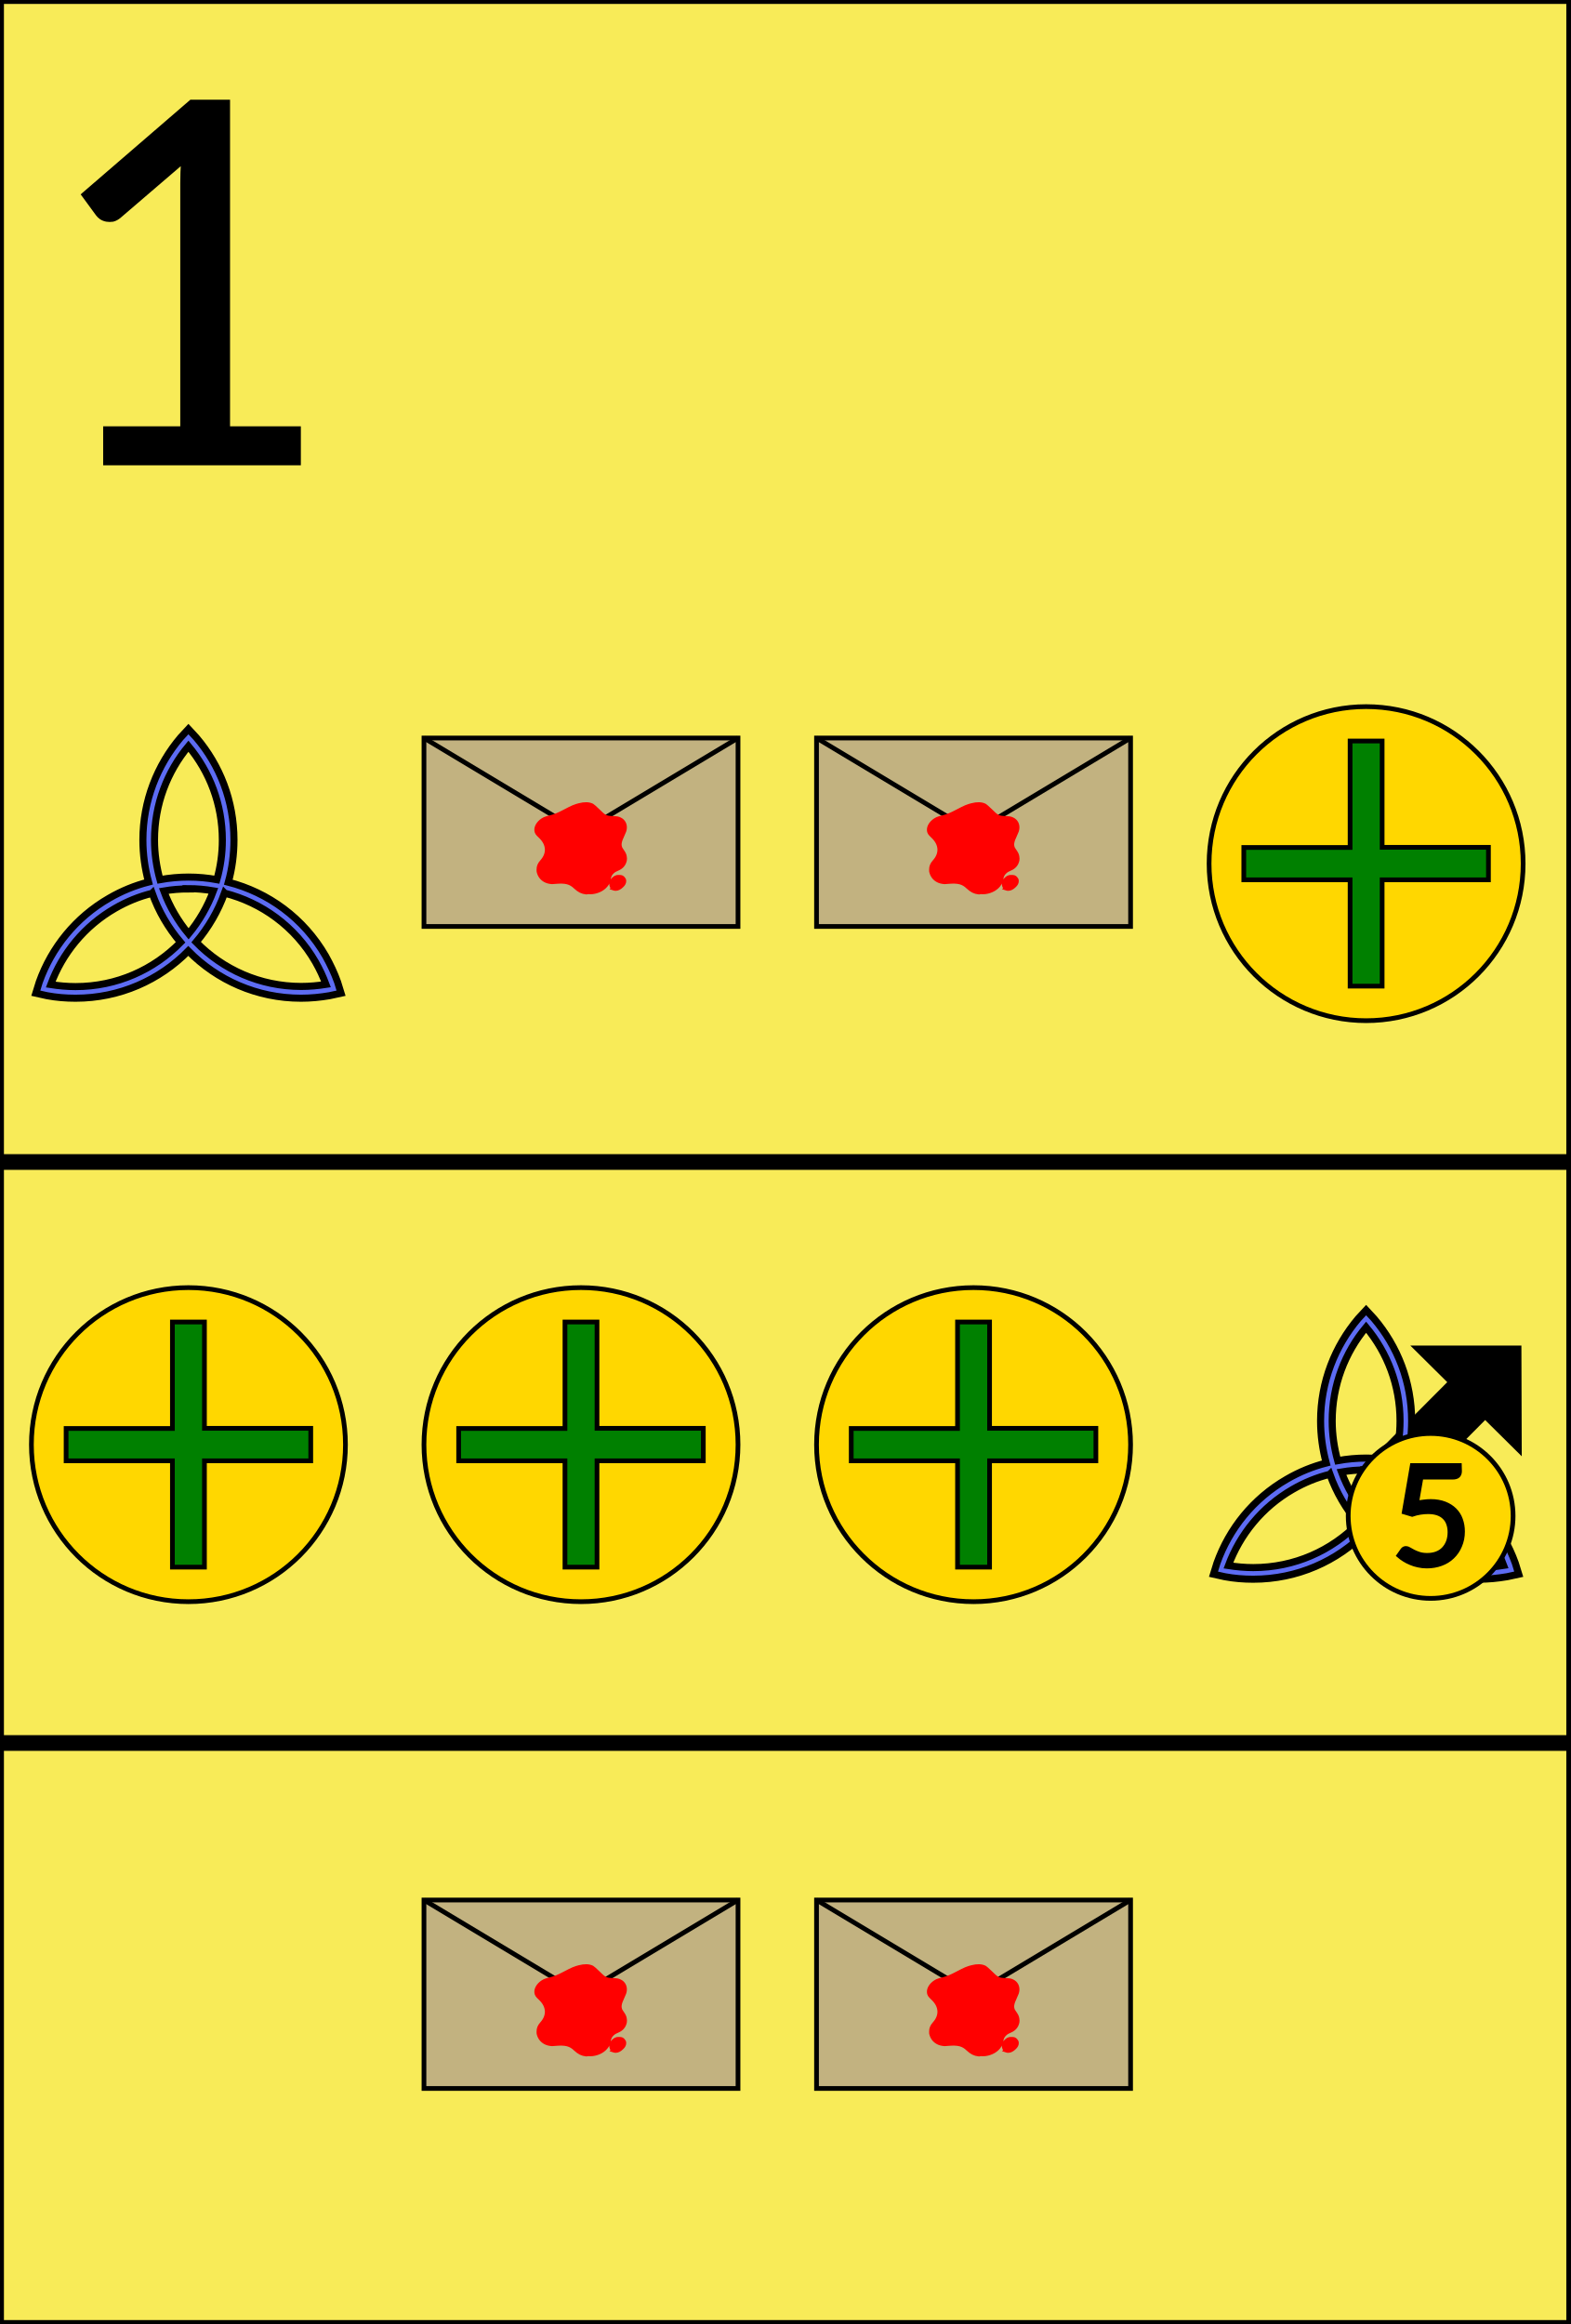
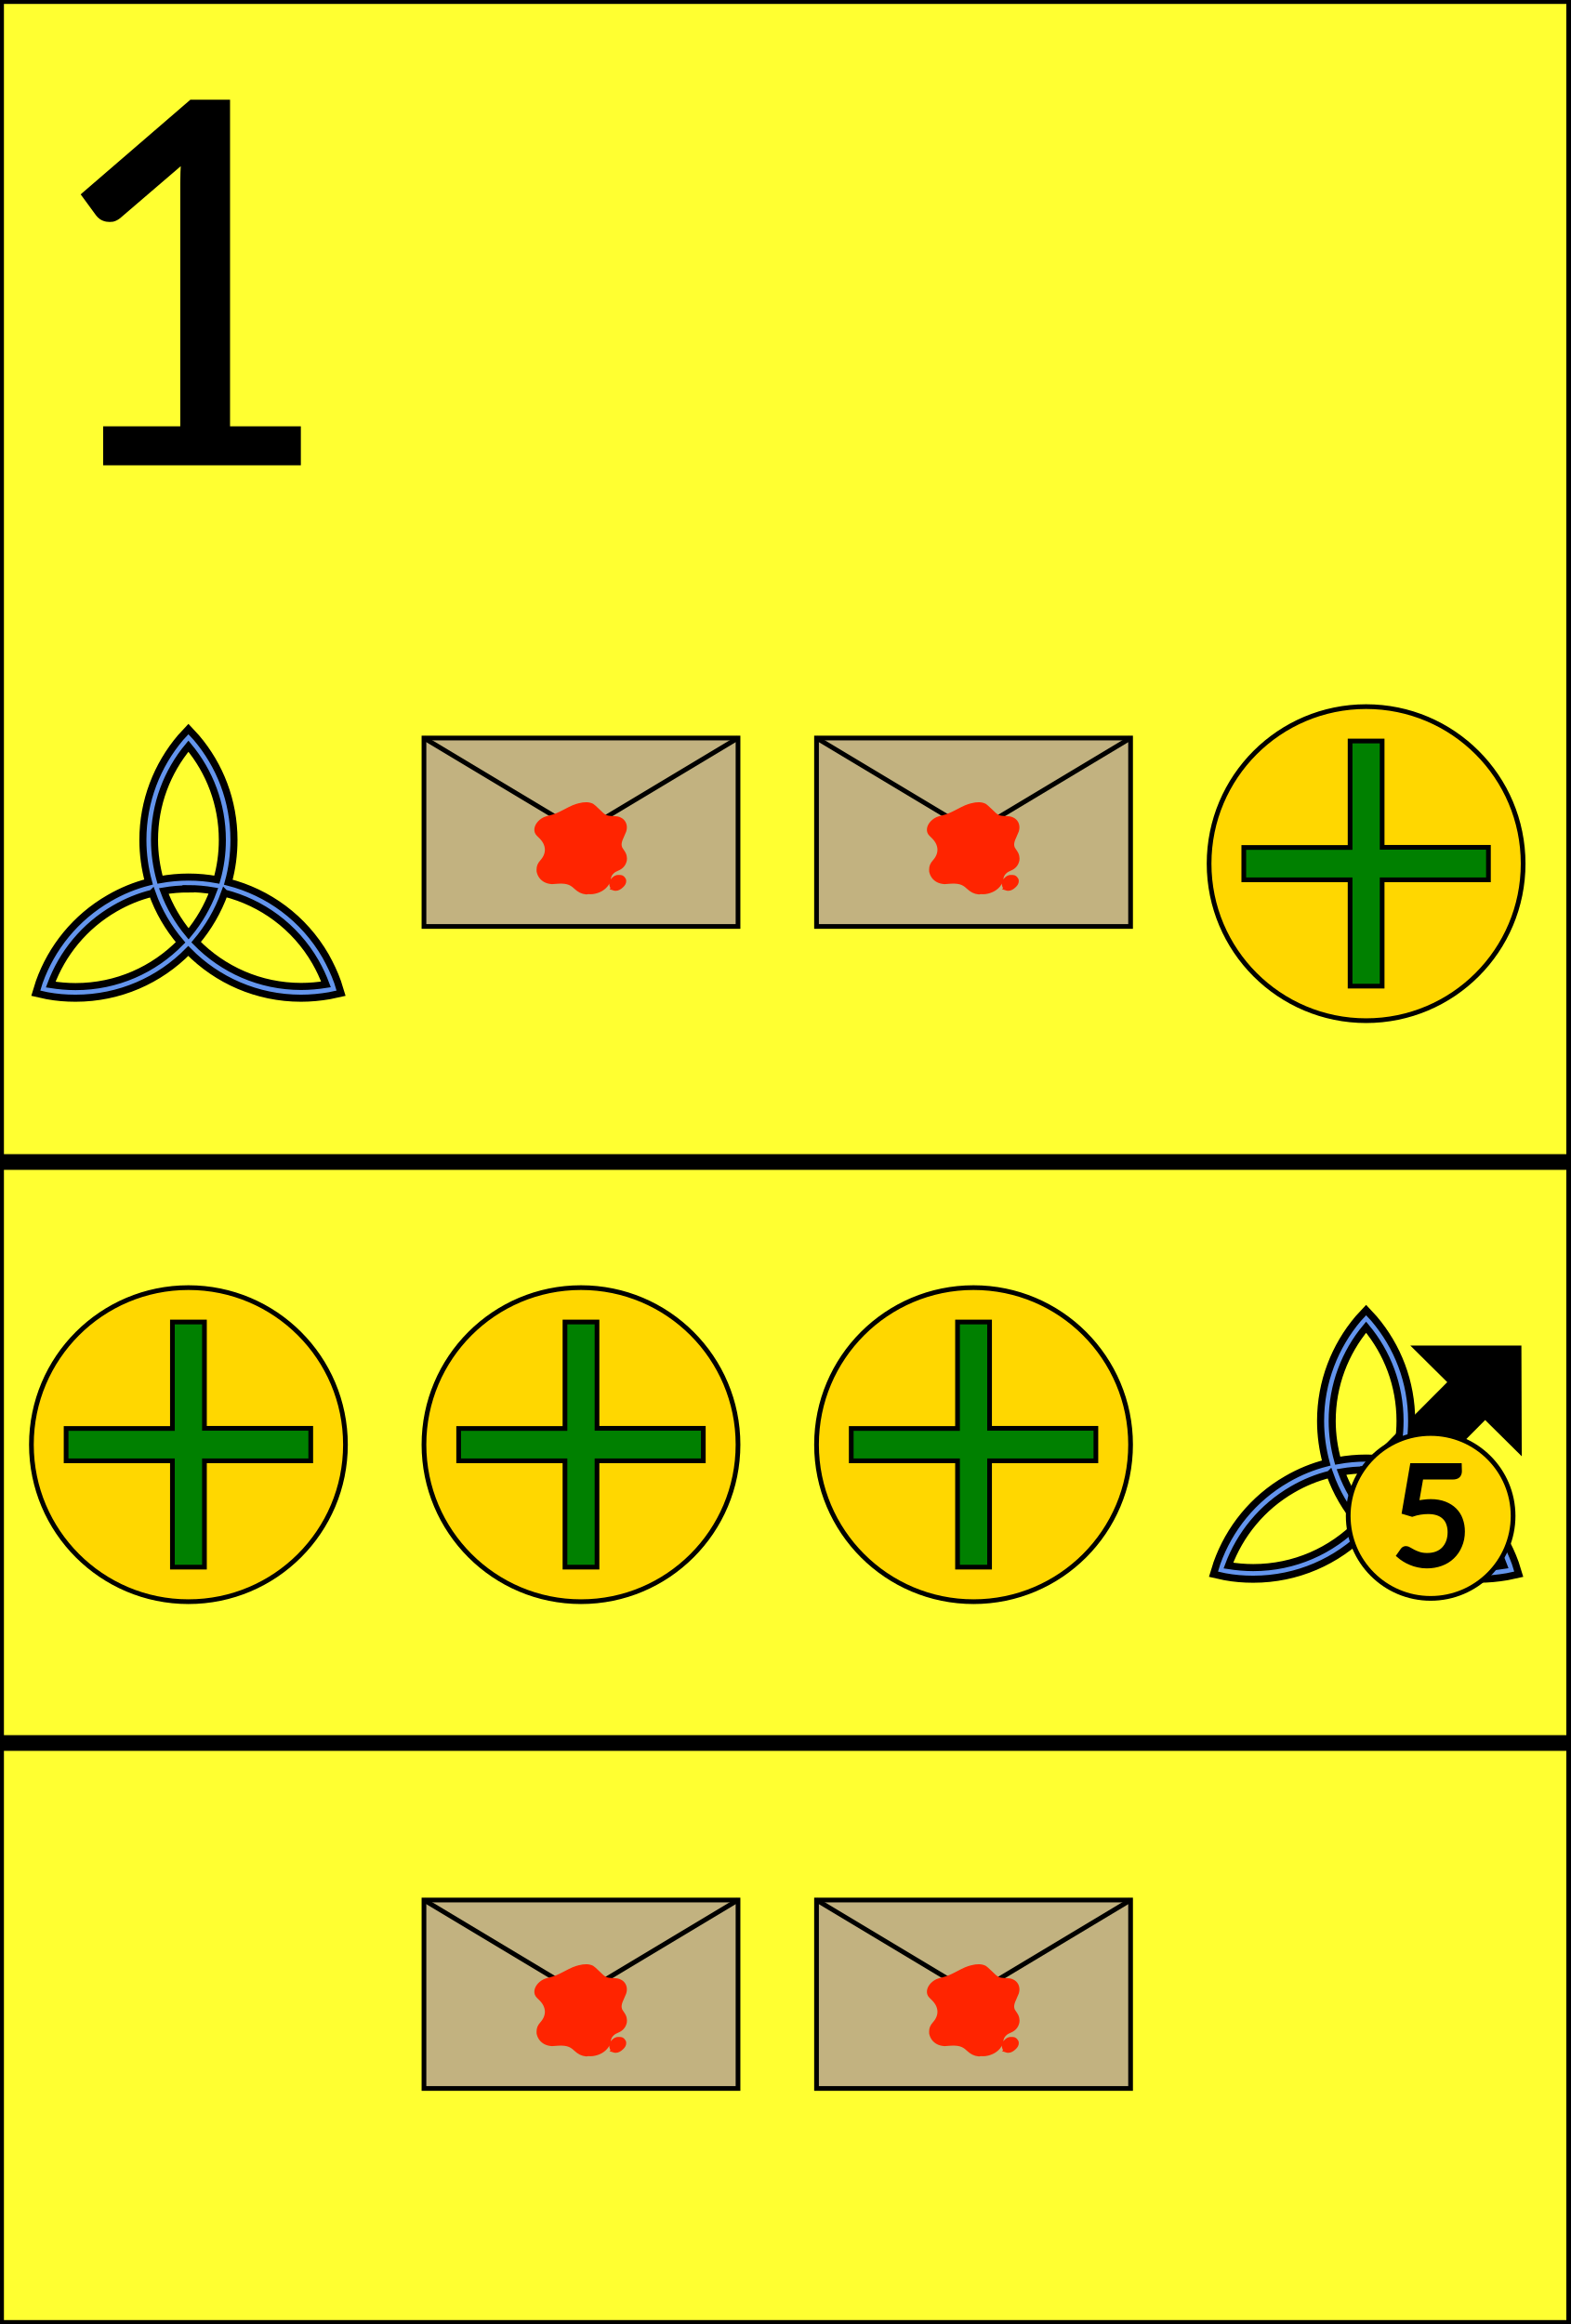
<svg xmlns="http://www.w3.org/2000/svg" height="148" width="100" viewbox="0 0 100 148">
-   <rect x="0" y="0" height="148" width="100" style="fill:#f8eb58;stroke:#000000;stroke-width:0.5px" />
+   <rect x="0" y="0" height="148" width="100" style="fill:#ffff31;stroke:#000000;stroke-width:0.5px" />
  <line x1="0" y1="74" x2="100" y2="74" style="stroke:#000000;stroke-width:1px" />
  <line x1="0" y1="111" x2="100" y2="111" style="stroke:#000000;stroke-width:1px" />
  <g transform="translate(2,2)">
    <path d="m 4.72,25.30 H 9.63 V 9.66 q 0,-0.67 0.05,-1.42 L 5.60,11.74 Q 5.39,11.92 5.18,11.97 4.98,12.00 4.80,11.97 4.62,11.94 4.46,11.84 4.32,11.74 4.24,11.63 L 3.34,10.40 10.18,4.50 h 2.32 V 25.30 h 4.51 v 2.18 H 4.72 Z" style="fill:#000000;stroke:#000000;stroke-width:0.3px" />
  </g>
  <g transform="translate(2,43)">
-     <path d="m 10.0,4.52 c 1.35,1.62 2.16,3.70 2.16,5.97 0,0.88 -0.12,1.72 -0.35,2.53 -1.19,-0.22 -2.41,-0.22 -3.62,0 -0.22,-0.80 -0.35,-1.65 -0.35,-2.53 0,-2.27 0.81,-4.35 2.16,-5.97 z m -0.02,9.07 c 0.54,0 1.08,0.05 1.61,0.14 -0.37,1.0 -0.91,1.93 -1.58,2.74 -0.67,-0.81 -1.21,-1.73 -1.58,-2.73 0.52,-0.09 1.04,-0.13 1.56,-0.13 z m -2.29,0.29 c 0.41,1.16 1.03,2.21 1.81,3.13 -1.70,1.74 -4.06,2.82 -6.69,2.82 -0.54,0 -1.07,-0.05 -1.58,-0.13 0.73,-1.97 2.13,-3.72 4.09,-4.85 0.76,-0.44 1.55,-0.76 2.36,-0.96 z m 4.62,0 c 2.35,0.60 4.47,2.11 5.78,4.38 0.27,0.47 0.49,0.95 0.67,1.43 -0.51,0.08 -1.04,0.13 -1.58,0.13 -2.62,0 -4.99,-1.08 -6.69,-2.82 0.78,-0.92 1.40,-1.98 1.81,-3.13 z m 7.41,6.37 -0.22,-0.71 c -0.20,-0.56 -0.46,-1.11 -0.76,-1.65 -1.40,-2.43 -3.67,-4.06 -6.20,-4.71 0.24,-0.86 0.36,-1.76 0.36,-2.69 0,-2.49 -0.90,-4.76 -2.40,-6.52 L 10.0,3.43 9.50,3.97 C 8.01,5.73 7.10,8.01 7.10,10.49 c 0,0.93 0.13,1.83 0.36,2.68 -0.86,0.22 -1.70,0.56 -2.51,1.03 -2.15,1.24 -3.67,3.16 -4.45,5.34 l -0.22,0.71 0.72,0.16 c 0.59,0.11 1.19,0.16 1.81,0.16 2.81,0 5.35,-1.15 7.18,-3.01 1.83,1.86 4.37,3.01 7.18,3.01 0.62,0 1.22,-0.06 1.81,-0.16 z" style="fill:#5d6cf3;stroke:#000000;stroke-width:0.45px" />
+     <path d="m 10.0,4.52 c 1.35,1.62 2.16,3.70 2.16,5.97 0,0.88 -0.12,1.72 -0.35,2.53 -1.19,-0.22 -2.41,-0.22 -3.62,0 -0.22,-0.80 -0.35,-1.65 -0.35,-2.53 0,-2.27 0.81,-4.35 2.16,-5.97 z m -0.02,9.07 c 0.54,0 1.08,0.05 1.61,0.14 -0.37,1.0 -0.91,1.93 -1.58,2.74 -0.67,-0.81 -1.21,-1.73 -1.58,-2.73 0.52,-0.09 1.04,-0.13 1.56,-0.13 z m -2.29,0.29 c 0.41,1.16 1.03,2.21 1.81,3.13 -1.70,1.74 -4.06,2.82 -6.69,2.82 -0.54,0 -1.07,-0.05 -1.58,-0.13 0.73,-1.97 2.13,-3.72 4.09,-4.85 0.76,-0.44 1.55,-0.76 2.36,-0.96 z m 4.62,0 c 2.35,0.60 4.47,2.11 5.78,4.38 0.27,0.47 0.49,0.95 0.67,1.43 -0.51,0.08 -1.04,0.13 -1.58,0.13 -2.62,0 -4.99,-1.08 -6.69,-2.82 0.78,-0.92 1.40,-1.98 1.81,-3.13 z m 7.41,6.37 -0.22,-0.71 c -0.20,-0.56 -0.46,-1.11 -0.76,-1.65 -1.40,-2.43 -3.67,-4.06 -6.20,-4.71 0.24,-0.86 0.36,-1.76 0.36,-2.69 0,-2.49 -0.90,-4.76 -2.40,-6.52 L 10.0,3.43 9.50,3.97 C 8.01,5.73 7.10,8.01 7.10,10.49 c 0,0.93 0.13,1.83 0.36,2.68 -0.86,0.22 -1.70,0.56 -2.51,1.03 -2.15,1.24 -3.67,3.16 -4.45,5.34 l -0.22,0.71 0.72,0.16 c 0.59,0.11 1.19,0.16 1.81,0.16 2.81,0 5.35,-1.15 7.18,-3.01 1.83,1.86 4.37,3.01 7.18,3.01 0.62,0 1.22,-0.06 1.81,-0.16 z" style="fill:#6495ed;stroke:#000000;stroke-width:0.45px" />
  </g>
  <g transform="translate(27,43)">
    <rect x="0" y="4" height="12" width="20" style="fill:#c2b280;stroke:#000000;stroke-width:0.3px" />
    <line x1="0" y1="4" x2="10" y2="10" style="stroke:#000000;stroke-width:0.3px" />
    <line x1="10" y1="10" x2="20" y2="4" style="stroke:#000000;stroke-width:0.3px" />
-     <path d="m 10.34,13.81 C 10.07,13.78 9.90,13.69 9.67,13.48 9.34,13.16 9.02,13.08 8.35,13.14 8.16,13.16 8.13,13.16 8.03,13.14 7.70,13.09 7.45,12.89 7.35,12.59 7.32,12.52 7.32,12.48 7.32,12.39 7.32,12.19 7.37,12.06 7.53,11.88 7.76,11.62 7.86,11.35 7.85,11.07 7.83,10.76 7.69,10.49 7.39,10.21 7.23,10.06 7.19,10.00 7.18,9.87 7.16,9.62 7.38,9.33 7.69,9.18 7.79,9.14 7.87,9.11 8.05,9.07 8.31,9.01 8.58,8.90 8.92,8.72 c 0.59,-0.31 0.70,-0.35 0.97,-0.42 0.34,-0.09 0.61,-0.08 0.81,0.02 0.05,0.03 0.14,0.11 0.34,0.30 0.44,0.44 0.53,0.48 0.97,0.50 0.28,0.01 0.34,0.02 0.46,0.08 0.21,0.10 0.32,0.31 0.30,0.54 -0.01,0.12 -0.04,0.21 -0.15,0.44 -0.18,0.38 -0.22,0.58 -0.15,0.80 0.01,0.04 0.05,0.11 0.08,0.15 0.18,0.26 0.20,0.31 0.22,0.46 0.01,0.08 0.01,0.11 0,0.19 -0.05,0.24 -0.20,0.42 -0.44,0.52 -0.17,0.07 -0.25,0.12 -0.34,0.20 -0.14,0.13 -0.23,0.27 -0.25,0.54 -0.04,0.10 -0.09,0.19 -0.10,0.22 -0.17,0.28 -0.51,0.48 -0.90,0.53 -0.12,0.01 -0.15,0.01 -0.28,0 z m 1.76,-0.26 c -0.08,-0.04 -0.12,-0.09 -0.14,-0.19 -0.04,-0.16 0.08,-0.36 0.27,-0.46 0.06,-0.03 0.08,-0.03 0.19,-0.03 0.14,0 0.17,0.01 0.24,0.08 0.05,0.05 0.07,0.09 0.07,0.16 0,0.09 -0.04,0.18 -0.15,0.28 -0.12,0.12 -0.25,0.19 -0.37,0.19 -0.05,0 -0.09,-0.01 -0.12,-0.02 z" style="fill:#ff0000;stroke:#ff0000;stroke-width:0.3px" />
+     <path d="m 10.34,13.81 C 10.07,13.78 9.90,13.69 9.67,13.48 9.34,13.16 9.02,13.08 8.35,13.14 8.16,13.16 8.13,13.16 8.03,13.14 7.70,13.09 7.45,12.89 7.35,12.59 7.32,12.52 7.32,12.48 7.32,12.39 7.32,12.19 7.37,12.06 7.53,11.88 7.76,11.62 7.86,11.35 7.85,11.07 7.83,10.76 7.69,10.49 7.39,10.21 7.23,10.06 7.19,10.00 7.18,9.87 7.16,9.62 7.38,9.33 7.69,9.18 7.79,9.14 7.87,9.11 8.05,9.07 8.31,9.01 8.58,8.90 8.92,8.72 c 0.59,-0.31 0.70,-0.35 0.97,-0.42 0.34,-0.09 0.61,-0.08 0.81,0.02 0.05,0.03 0.14,0.11 0.34,0.30 0.44,0.44 0.53,0.48 0.97,0.50 0.28,0.01 0.34,0.02 0.46,0.08 0.21,0.10 0.32,0.31 0.30,0.54 -0.01,0.12 -0.04,0.21 -0.15,0.44 -0.18,0.38 -0.22,0.58 -0.15,0.80 0.01,0.04 0.05,0.11 0.08,0.15 0.18,0.26 0.20,0.31 0.22,0.46 0.01,0.08 0.01,0.11 0,0.19 -0.05,0.24 -0.20,0.42 -0.44,0.52 -0.17,0.07 -0.25,0.12 -0.34,0.20 -0.14,0.13 -0.23,0.27 -0.25,0.54 -0.04,0.10 -0.09,0.19 -0.10,0.22 -0.17,0.28 -0.51,0.48 -0.90,0.53 -0.12,0.01 -0.15,0.01 -0.28,0 z m 1.76,-0.26 c -0.08,-0.04 -0.12,-0.09 -0.14,-0.19 -0.04,-0.16 0.08,-0.36 0.27,-0.46 0.06,-0.03 0.08,-0.03 0.19,-0.03 0.14,0 0.17,0.01 0.24,0.08 0.05,0.05 0.07,0.09 0.07,0.16 0,0.09 -0.04,0.18 -0.15,0.28 -0.12,0.12 -0.25,0.19 -0.37,0.19 -0.05,0 -0.09,-0.01 -0.12,-0.02 z" style="fill:#ff2400;stroke:#ff2400;stroke-width:0.3px" />
  </g>
  <g transform="translate(52,43)">
    <rect x="0" y="4" height="12" width="20" style="fill:#c2b280;stroke:#000000;stroke-width:0.3px" />
    <line x1="0" y1="4" x2="10" y2="10" style="stroke:#000000;stroke-width:0.3px" />
    <line x1="10" y1="10" x2="20" y2="4" style="stroke:#000000;stroke-width:0.3px" />
-     <path d="m 10.34,13.81 C 10.07,13.78 9.90,13.69 9.67,13.48 9.34,13.16 9.02,13.08 8.35,13.14 8.16,13.16 8.13,13.16 8.03,13.14 7.70,13.09 7.45,12.89 7.35,12.59 7.32,12.52 7.32,12.48 7.32,12.39 7.32,12.19 7.37,12.06 7.53,11.88 7.76,11.62 7.86,11.35 7.85,11.07 7.83,10.76 7.69,10.49 7.39,10.21 7.23,10.06 7.19,10.00 7.18,9.87 7.16,9.62 7.38,9.33 7.69,9.18 7.79,9.14 7.87,9.11 8.05,9.07 8.31,9.01 8.58,8.90 8.92,8.72 c 0.59,-0.31 0.70,-0.35 0.97,-0.42 0.34,-0.09 0.61,-0.08 0.81,0.02 0.05,0.03 0.14,0.11 0.34,0.30 0.44,0.44 0.53,0.48 0.97,0.50 0.28,0.01 0.34,0.02 0.46,0.08 0.21,0.10 0.32,0.31 0.30,0.54 -0.01,0.12 -0.04,0.21 -0.15,0.44 -0.18,0.38 -0.22,0.58 -0.15,0.80 0.01,0.04 0.05,0.11 0.08,0.15 0.18,0.26 0.20,0.31 0.22,0.46 0.01,0.08 0.01,0.11 0,0.19 -0.05,0.24 -0.20,0.42 -0.44,0.52 -0.17,0.07 -0.25,0.12 -0.34,0.20 -0.14,0.13 -0.23,0.27 -0.25,0.54 -0.04,0.10 -0.09,0.19 -0.10,0.22 -0.17,0.28 -0.51,0.48 -0.90,0.53 -0.12,0.01 -0.15,0.01 -0.28,0 z m 1.76,-0.26 c -0.08,-0.04 -0.12,-0.09 -0.14,-0.19 -0.04,-0.16 0.08,-0.36 0.27,-0.46 0.06,-0.03 0.08,-0.03 0.19,-0.03 0.14,0 0.17,0.01 0.24,0.08 0.05,0.05 0.07,0.09 0.07,0.16 0,0.09 -0.04,0.18 -0.15,0.28 -0.12,0.12 -0.25,0.19 -0.37,0.19 -0.05,0 -0.09,-0.01 -0.12,-0.02 z" style="fill:#ff0000;stroke:#ff0000;stroke-width:0.3px" />
+     <path d="m 10.34,13.81 C 10.07,13.78 9.90,13.69 9.67,13.48 9.34,13.16 9.02,13.08 8.35,13.14 8.16,13.16 8.13,13.16 8.03,13.14 7.70,13.09 7.45,12.89 7.35,12.59 7.32,12.52 7.32,12.48 7.32,12.39 7.32,12.19 7.37,12.06 7.53,11.88 7.76,11.62 7.86,11.35 7.85,11.07 7.83,10.76 7.69,10.49 7.39,10.21 7.23,10.06 7.19,10.00 7.18,9.87 7.16,9.62 7.38,9.33 7.69,9.18 7.79,9.14 7.87,9.11 8.05,9.07 8.31,9.01 8.58,8.90 8.92,8.72 c 0.59,-0.31 0.70,-0.35 0.97,-0.42 0.34,-0.09 0.61,-0.08 0.81,0.02 0.05,0.03 0.14,0.11 0.34,0.30 0.44,0.44 0.53,0.48 0.97,0.50 0.28,0.01 0.34,0.02 0.46,0.08 0.21,0.10 0.32,0.31 0.30,0.54 -0.01,0.12 -0.04,0.21 -0.15,0.44 -0.18,0.38 -0.22,0.58 -0.15,0.80 0.01,0.04 0.05,0.11 0.08,0.15 0.18,0.26 0.20,0.31 0.22,0.46 0.01,0.08 0.01,0.11 0,0.19 -0.05,0.24 -0.20,0.42 -0.44,0.52 -0.17,0.07 -0.25,0.12 -0.34,0.20 -0.14,0.13 -0.23,0.27 -0.25,0.54 -0.04,0.10 -0.09,0.19 -0.10,0.22 -0.17,0.28 -0.51,0.48 -0.90,0.53 -0.12,0.01 -0.15,0.01 -0.28,0 z m 1.76,-0.26 c -0.08,-0.04 -0.12,-0.09 -0.14,-0.19 -0.04,-0.16 0.08,-0.36 0.27,-0.46 0.06,-0.03 0.08,-0.03 0.19,-0.03 0.14,0 0.17,0.01 0.24,0.08 0.05,0.05 0.07,0.09 0.07,0.16 0,0.09 -0.04,0.18 -0.15,0.28 -0.12,0.12 -0.25,0.19 -0.37,0.19 -0.05,0 -0.09,-0.01 -0.12,-0.02 z" style="fill:#ff2400;stroke:#ff2400;stroke-width:0.3px" />
  </g>
  <g transform="translate(77,43)">
    <circle cx="10" cy="12" r="10" style="fill:#ffd700;stroke:#000000;stroke-width:0.3px" />
    <path d="m 11.02,4.19 v 6.77 h 6.77 v 2.07 h -6.77 v 6.77 H 8.98 V 13.03 H 2.21 V 10.97 H 8.98 V 4.19 z" style="fill:#008000;stroke:#000000;stroke-width:0.3px" />
  </g>
  <g transform="translate(2,80)">
    <circle cx="10" cy="12" r="10" style="fill:#ffd700;stroke:#000000;stroke-width:0.3px" />
    <path d="m 11.02,4.19 v 6.77 h 6.77 v 2.07 h -6.77 v 6.77 H 8.98 V 13.03 H 2.21 V 10.97 H 8.98 V 4.19 z" style="fill:#008000;stroke:#000000;stroke-width:0.3px" />
  </g>
  <g transform="translate(27,80)">
    <circle cx="10" cy="12" r="10" style="fill:#ffd700;stroke:#000000;stroke-width:0.3px" />
    <path d="m 11.02,4.19 v 6.77 h 6.77 v 2.07 h -6.77 v 6.77 H 8.98 V 13.03 H 2.21 V 10.97 H 8.98 V 4.19 z" style="fill:#008000;stroke:#000000;stroke-width:0.3px" />
  </g>
  <g transform="translate(52,80)">
    <circle cx="10" cy="12" r="10" style="fill:#ffd700;stroke:#000000;stroke-width:0.3px" />
    <path d="m 11.02,4.19 v 6.77 h 6.77 v 2.07 h -6.77 v 6.77 H 8.98 V 13.03 H 2.21 V 10.97 H 8.98 V 4.19 z" style="fill:#008000;stroke:#000000;stroke-width:0.3px" />
  </g>
  <g transform="translate(77,80)">
    <path d="m 12.65,10.76 2.73,-2.74 -1.10,-1.09 -1.10,-1.09 3.28,0 3.28,0 0.01,3.27 0.01,3.27 -1.09,-1.08 -1.09,-1.08 -2.72,2.74 -2.72,2.74 -0.63,-0.62 c -0.35,-0.34 -0.84,-0.83 -1.10,-1.08 L 9.92,13.51 z" style="fill:#000000;stroke:#000000;stroke-width:0.3px" />
-     <path d="m 10.0,4.52 c 1.35,1.62 2.16,3.70 2.16,5.97 0,0.88 -0.12,1.72 -0.35,2.53 -1.19,-0.22 -2.41,-0.22 -3.62,0 -0.22,-0.80 -0.35,-1.65 -0.35,-2.53 0,-2.27 0.81,-4.35 2.16,-5.97 z m -0.02,9.07 c 0.54,0 1.08,0.05 1.61,0.14 -0.37,1.0 -0.91,1.93 -1.58,2.74 -0.67,-0.81 -1.21,-1.73 -1.58,-2.73 0.52,-0.09 1.04,-0.13 1.56,-0.13 z m -2.29,0.29 c 0.41,1.16 1.03,2.21 1.81,3.13 -1.70,1.74 -4.06,2.82 -6.69,2.82 -0.54,0 -1.07,-0.05 -1.58,-0.13 0.73,-1.97 2.13,-3.72 4.09,-4.85 0.76,-0.44 1.55,-0.76 2.36,-0.96 z m 4.62,0 c 2.35,0.60 4.47,2.11 5.78,4.38 0.27,0.47 0.49,0.95 0.67,1.43 -0.51,0.08 -1.04,0.13 -1.58,0.13 -2.62,0 -4.99,-1.08 -6.69,-2.82 0.78,-0.92 1.40,-1.98 1.81,-3.13 z m 7.41,6.37 -0.22,-0.71 c -0.20,-0.56 -0.46,-1.11 -0.76,-1.65 -1.40,-2.43 -3.67,-4.06 -6.20,-4.71 0.24,-0.86 0.36,-1.76 0.36,-2.69 0,-2.49 -0.90,-4.76 -2.40,-6.52 L 10.0,3.43 9.50,3.97 C 8.01,5.73 7.10,8.01 7.10,10.49 c 0,0.93 0.13,1.83 0.36,2.68 -0.86,0.22 -1.70,0.56 -2.51,1.03 -2.15,1.24 -3.67,3.16 -4.45,5.34 l -0.22,0.71 0.72,0.16 c 0.59,0.11 1.19,0.16 1.81,0.16 2.81,0 5.35,-1.15 7.18,-3.01 1.83,1.86 4.37,3.01 7.18,3.01 0.62,0 1.22,-0.06 1.81,-0.16 z" style="fill:#5d6cf3;stroke:#000000;stroke-width:0.45px" />
+     <path d="m 10.0,4.52 c 1.35,1.62 2.16,3.70 2.16,5.97 0,0.88 -0.12,1.72 -0.35,2.53 -1.19,-0.22 -2.41,-0.22 -3.62,0 -0.22,-0.80 -0.35,-1.65 -0.35,-2.53 0,-2.27 0.81,-4.35 2.16,-5.97 z m -0.02,9.07 c 0.54,0 1.08,0.05 1.61,0.14 -0.37,1.0 -0.91,1.93 -1.58,2.74 -0.67,-0.81 -1.21,-1.73 -1.58,-2.73 0.52,-0.09 1.04,-0.13 1.56,-0.13 z m -2.29,0.29 c 0.41,1.16 1.03,2.21 1.81,3.13 -1.70,1.74 -4.06,2.82 -6.69,2.82 -0.54,0 -1.07,-0.05 -1.58,-0.13 0.73,-1.97 2.13,-3.72 4.09,-4.85 0.76,-0.44 1.55,-0.76 2.36,-0.96 z m 4.62,0 c 2.35,0.60 4.47,2.11 5.78,4.38 0.27,0.47 0.49,0.95 0.67,1.43 -0.51,0.08 -1.04,0.13 -1.58,0.13 -2.62,0 -4.99,-1.08 -6.69,-2.82 0.78,-0.92 1.40,-1.98 1.81,-3.13 z m 7.41,6.37 -0.22,-0.71 c -0.20,-0.56 -0.46,-1.11 -0.76,-1.65 -1.40,-2.43 -3.67,-4.06 -6.20,-4.71 0.24,-0.86 0.36,-1.76 0.36,-2.69 0,-2.49 -0.90,-4.76 -2.40,-6.52 L 10.0,3.43 9.50,3.97 C 8.01,5.73 7.10,8.01 7.10,10.49 c 0,0.93 0.13,1.83 0.36,2.68 -0.86,0.22 -1.70,0.56 -2.51,1.03 -2.15,1.24 -3.67,3.16 -4.45,5.34 l -0.22,0.71 0.72,0.16 c 0.59,0.11 1.19,0.16 1.81,0.16 2.81,0 5.35,-1.15 7.18,-3.01 1.83,1.86 4.37,3.01 7.18,3.01 0.62,0 1.22,-0.06 1.81,-0.16 z" style="fill:#6495ed;stroke:#000000;stroke-width:0.45px" />
    <circle cx="14.11" cy="16.54" r="5.25" style="fill:#ffd700;stroke:#000000;stroke-width:0.3px" />
    <path d="m 15.95,13.69 q 0,0.17 -0.10,0.28 -0.10,0.10 -0.35,0.10 H 13.50 l -0.29,1.66 q 0.25,-0.06 0.47,-0.08 0.23,-0.03 0.44,-0.03 0.49,0 0.88,0.15 0.38,0.15 0.63,0.40 0.26,0.26 0.38,0.60 0.13,0.35 0.13,0.76 0,0.50 -0.18,0.91 -0.17,0.41 -0.48,0.70 -0.30,0.29 -0.72,0.44 -0.41,0.15 -0.90,0.15 -0.28,0 -0.54,-0.06 -0.25,-0.05 -0.48,-0.15 -0.22,-0.09 -0.41,-0.21 -0.19,-0.12 -0.34,-0.25 l 0.24,-0.34 q 0.08,-0.11 0.21,-0.11 0.09,0 0.20,0.07 0.11,0.07 0.27,0.15 0.16,0.08 0.37,0.15 0.22,0.07 0.51,0.07 0.33,0 0.60,-0.10 0.27,-0.10 0.46,-0.30 0.19,-0.20 0.29,-0.47 0.10,-0.27 0.10,-0.61 0,-0.30 -0.09,-0.54 -0.08,-0.24 -0.26,-0.41 -0.17,-0.17 -0.43,-0.26 -0.26,-0.09 -0.61,-0.09 -0.24,0 -0.50,0.04 -0.26,0.04 -0.52,0.13 l -0.50,-0.15 0.51,-2.96 h 3.00 z" style="fill:#000000;stroke:#000000;stroke-width:0.3px" />
  </g>
  <g transform="translate(27,117)">
    <rect x="0" y="4" height="12" width="20" style="fill:#c2b280;stroke:#000000;stroke-width:0.3px" />
    <line x1="0" y1="4" x2="10" y2="10" style="stroke:#000000;stroke-width:0.3px" />
    <line x1="10" y1="10" x2="20" y2="4" style="stroke:#000000;stroke-width:0.3px" />
-     <path d="m 10.34,13.81 C 10.07,13.78 9.90,13.69 9.67,13.48 9.34,13.16 9.02,13.08 8.35,13.14 8.16,13.16 8.13,13.16 8.03,13.14 7.70,13.09 7.45,12.89 7.35,12.59 7.32,12.52 7.32,12.48 7.32,12.39 7.32,12.19 7.37,12.06 7.53,11.88 7.76,11.62 7.86,11.35 7.85,11.07 7.83,10.76 7.69,10.49 7.39,10.21 7.23,10.06 7.19,10.00 7.18,9.87 7.16,9.62 7.38,9.33 7.69,9.18 7.79,9.14 7.87,9.11 8.05,9.07 8.31,9.01 8.58,8.90 8.92,8.72 c 0.59,-0.31 0.70,-0.35 0.97,-0.42 0.34,-0.09 0.61,-0.08 0.81,0.02 0.05,0.03 0.14,0.11 0.34,0.30 0.44,0.44 0.53,0.48 0.97,0.50 0.28,0.01 0.34,0.02 0.46,0.08 0.21,0.10 0.32,0.31 0.30,0.54 -0.01,0.12 -0.04,0.21 -0.15,0.44 -0.18,0.38 -0.22,0.58 -0.15,0.80 0.01,0.04 0.05,0.11 0.08,0.15 0.18,0.26 0.20,0.31 0.22,0.46 0.01,0.08 0.01,0.11 0,0.19 -0.05,0.24 -0.20,0.42 -0.44,0.52 -0.17,0.07 -0.25,0.12 -0.34,0.20 -0.14,0.13 -0.23,0.27 -0.25,0.54 -0.04,0.10 -0.09,0.19 -0.10,0.22 -0.17,0.28 -0.51,0.48 -0.90,0.53 -0.12,0.01 -0.15,0.01 -0.28,0 z m 1.76,-0.26 c -0.08,-0.04 -0.12,-0.09 -0.14,-0.19 -0.04,-0.16 0.08,-0.36 0.27,-0.46 0.06,-0.03 0.08,-0.03 0.19,-0.03 0.14,0 0.17,0.01 0.24,0.08 0.05,0.05 0.07,0.09 0.07,0.16 0,0.09 -0.04,0.18 -0.15,0.28 -0.12,0.12 -0.25,0.19 -0.37,0.19 -0.05,0 -0.09,-0.01 -0.12,-0.02 z" style="fill:#ff0000;stroke:#ff0000;stroke-width:0.3px" />
+     <path d="m 10.34,13.81 C 10.07,13.78 9.90,13.69 9.67,13.48 9.34,13.16 9.02,13.08 8.35,13.14 8.16,13.16 8.13,13.16 8.03,13.14 7.70,13.09 7.45,12.89 7.35,12.59 7.32,12.52 7.32,12.48 7.32,12.39 7.32,12.19 7.37,12.06 7.53,11.88 7.76,11.62 7.86,11.35 7.85,11.07 7.83,10.76 7.69,10.49 7.39,10.21 7.23,10.06 7.19,10.00 7.18,9.87 7.16,9.62 7.38,9.33 7.69,9.18 7.79,9.14 7.87,9.11 8.05,9.07 8.31,9.01 8.58,8.90 8.92,8.72 c 0.59,-0.31 0.70,-0.35 0.97,-0.42 0.34,-0.09 0.61,-0.08 0.81,0.02 0.05,0.03 0.14,0.11 0.34,0.30 0.44,0.44 0.53,0.48 0.97,0.50 0.28,0.01 0.34,0.02 0.46,0.08 0.21,0.10 0.32,0.31 0.30,0.54 -0.01,0.12 -0.04,0.21 -0.15,0.44 -0.18,0.38 -0.22,0.58 -0.15,0.80 0.01,0.04 0.05,0.11 0.08,0.15 0.18,0.26 0.20,0.31 0.22,0.46 0.01,0.08 0.01,0.11 0,0.19 -0.05,0.24 -0.20,0.42 -0.44,0.52 -0.17,0.07 -0.25,0.12 -0.34,0.20 -0.14,0.13 -0.23,0.27 -0.25,0.54 -0.04,0.10 -0.09,0.19 -0.10,0.22 -0.17,0.28 -0.51,0.48 -0.90,0.53 -0.12,0.01 -0.15,0.01 -0.28,0 z m 1.76,-0.26 c -0.08,-0.04 -0.12,-0.09 -0.14,-0.19 -0.04,-0.16 0.08,-0.36 0.27,-0.46 0.06,-0.03 0.08,-0.03 0.19,-0.03 0.14,0 0.17,0.01 0.24,0.08 0.05,0.05 0.07,0.09 0.07,0.16 0,0.09 -0.04,0.18 -0.15,0.28 -0.12,0.12 -0.25,0.19 -0.37,0.19 -0.05,0 -0.09,-0.01 -0.12,-0.02 z" style="fill:#ff2400;stroke:#ff2400;stroke-width:0.3px" />
  </g>
  <g transform="translate(52,117)">
    <rect x="0" y="4" height="12" width="20" style="fill:#c2b280;stroke:#000000;stroke-width:0.3px" />
    <line x1="0" y1="4" x2="10" y2="10" style="stroke:#000000;stroke-width:0.3px" />
    <line x1="10" y1="10" x2="20" y2="4" style="stroke:#000000;stroke-width:0.3px" />
-     <path d="m 10.34,13.81 C 10.07,13.78 9.90,13.69 9.67,13.48 9.34,13.16 9.02,13.08 8.35,13.14 8.16,13.16 8.13,13.16 8.03,13.14 7.70,13.09 7.45,12.89 7.35,12.59 7.32,12.52 7.32,12.48 7.32,12.39 7.32,12.19 7.37,12.06 7.53,11.88 7.76,11.62 7.86,11.35 7.85,11.07 7.83,10.76 7.69,10.49 7.39,10.21 7.23,10.06 7.19,10.00 7.18,9.87 7.16,9.62 7.38,9.33 7.69,9.18 7.79,9.14 7.87,9.11 8.05,9.07 8.31,9.01 8.58,8.90 8.92,8.72 c 0.59,-0.31 0.70,-0.35 0.97,-0.42 0.34,-0.09 0.61,-0.08 0.81,0.02 0.05,0.03 0.14,0.11 0.34,0.30 0.44,0.44 0.53,0.48 0.97,0.50 0.28,0.01 0.34,0.02 0.46,0.08 0.21,0.10 0.32,0.31 0.30,0.54 -0.01,0.12 -0.04,0.21 -0.15,0.44 -0.18,0.38 -0.22,0.58 -0.15,0.80 0.01,0.04 0.05,0.11 0.08,0.15 0.18,0.26 0.20,0.31 0.22,0.46 0.01,0.08 0.01,0.11 0,0.19 -0.05,0.24 -0.20,0.42 -0.44,0.52 -0.17,0.07 -0.25,0.12 -0.34,0.20 -0.14,0.13 -0.23,0.27 -0.25,0.54 -0.04,0.10 -0.09,0.19 -0.10,0.22 -0.17,0.28 -0.51,0.48 -0.90,0.53 -0.12,0.01 -0.15,0.01 -0.28,0 z m 1.76,-0.26 c -0.08,-0.04 -0.12,-0.09 -0.14,-0.19 -0.04,-0.16 0.08,-0.36 0.27,-0.46 0.06,-0.03 0.08,-0.03 0.19,-0.03 0.14,0 0.17,0.01 0.24,0.08 0.05,0.05 0.07,0.09 0.07,0.16 0,0.09 -0.04,0.18 -0.15,0.28 -0.12,0.12 -0.25,0.19 -0.37,0.19 -0.05,0 -0.09,-0.01 -0.12,-0.02 z" style="fill:#ff0000;stroke:#ff0000;stroke-width:0.3px" />
+     <path d="m 10.34,13.81 C 10.07,13.78 9.90,13.69 9.67,13.48 9.34,13.16 9.02,13.08 8.35,13.14 8.16,13.16 8.13,13.16 8.03,13.14 7.70,13.09 7.45,12.89 7.35,12.59 7.32,12.52 7.32,12.48 7.32,12.39 7.32,12.19 7.37,12.06 7.53,11.88 7.76,11.62 7.86,11.35 7.85,11.07 7.83,10.76 7.69,10.49 7.39,10.21 7.23,10.06 7.19,10.00 7.18,9.87 7.16,9.62 7.38,9.33 7.69,9.18 7.79,9.14 7.87,9.11 8.05,9.07 8.31,9.01 8.58,8.90 8.92,8.72 c 0.59,-0.31 0.70,-0.35 0.97,-0.42 0.34,-0.09 0.61,-0.08 0.81,0.02 0.05,0.03 0.14,0.11 0.34,0.30 0.44,0.44 0.53,0.48 0.97,0.50 0.28,0.01 0.34,0.02 0.46,0.08 0.21,0.10 0.32,0.31 0.30,0.54 -0.01,0.12 -0.04,0.21 -0.15,0.44 -0.18,0.38 -0.22,0.58 -0.15,0.80 0.01,0.04 0.05,0.11 0.08,0.15 0.18,0.26 0.20,0.31 0.22,0.46 0.01,0.08 0.01,0.11 0,0.19 -0.05,0.24 -0.20,0.42 -0.44,0.52 -0.17,0.07 -0.25,0.12 -0.34,0.20 -0.14,0.13 -0.23,0.27 -0.25,0.54 -0.04,0.10 -0.09,0.19 -0.10,0.22 -0.17,0.28 -0.51,0.48 -0.90,0.53 -0.12,0.01 -0.15,0.01 -0.28,0 z m 1.76,-0.26 c -0.08,-0.04 -0.12,-0.09 -0.14,-0.19 -0.04,-0.16 0.08,-0.36 0.27,-0.46 0.06,-0.03 0.08,-0.03 0.19,-0.03 0.14,0 0.17,0.01 0.24,0.08 0.05,0.05 0.07,0.09 0.07,0.16 0,0.09 -0.04,0.18 -0.15,0.28 -0.12,0.12 -0.25,0.19 -0.37,0.19 -0.05,0 -0.09,-0.01 -0.12,-0.02 z" style="fill:#ff2400;stroke:#ff2400;stroke-width:0.3px" />
  </g>
</svg>
